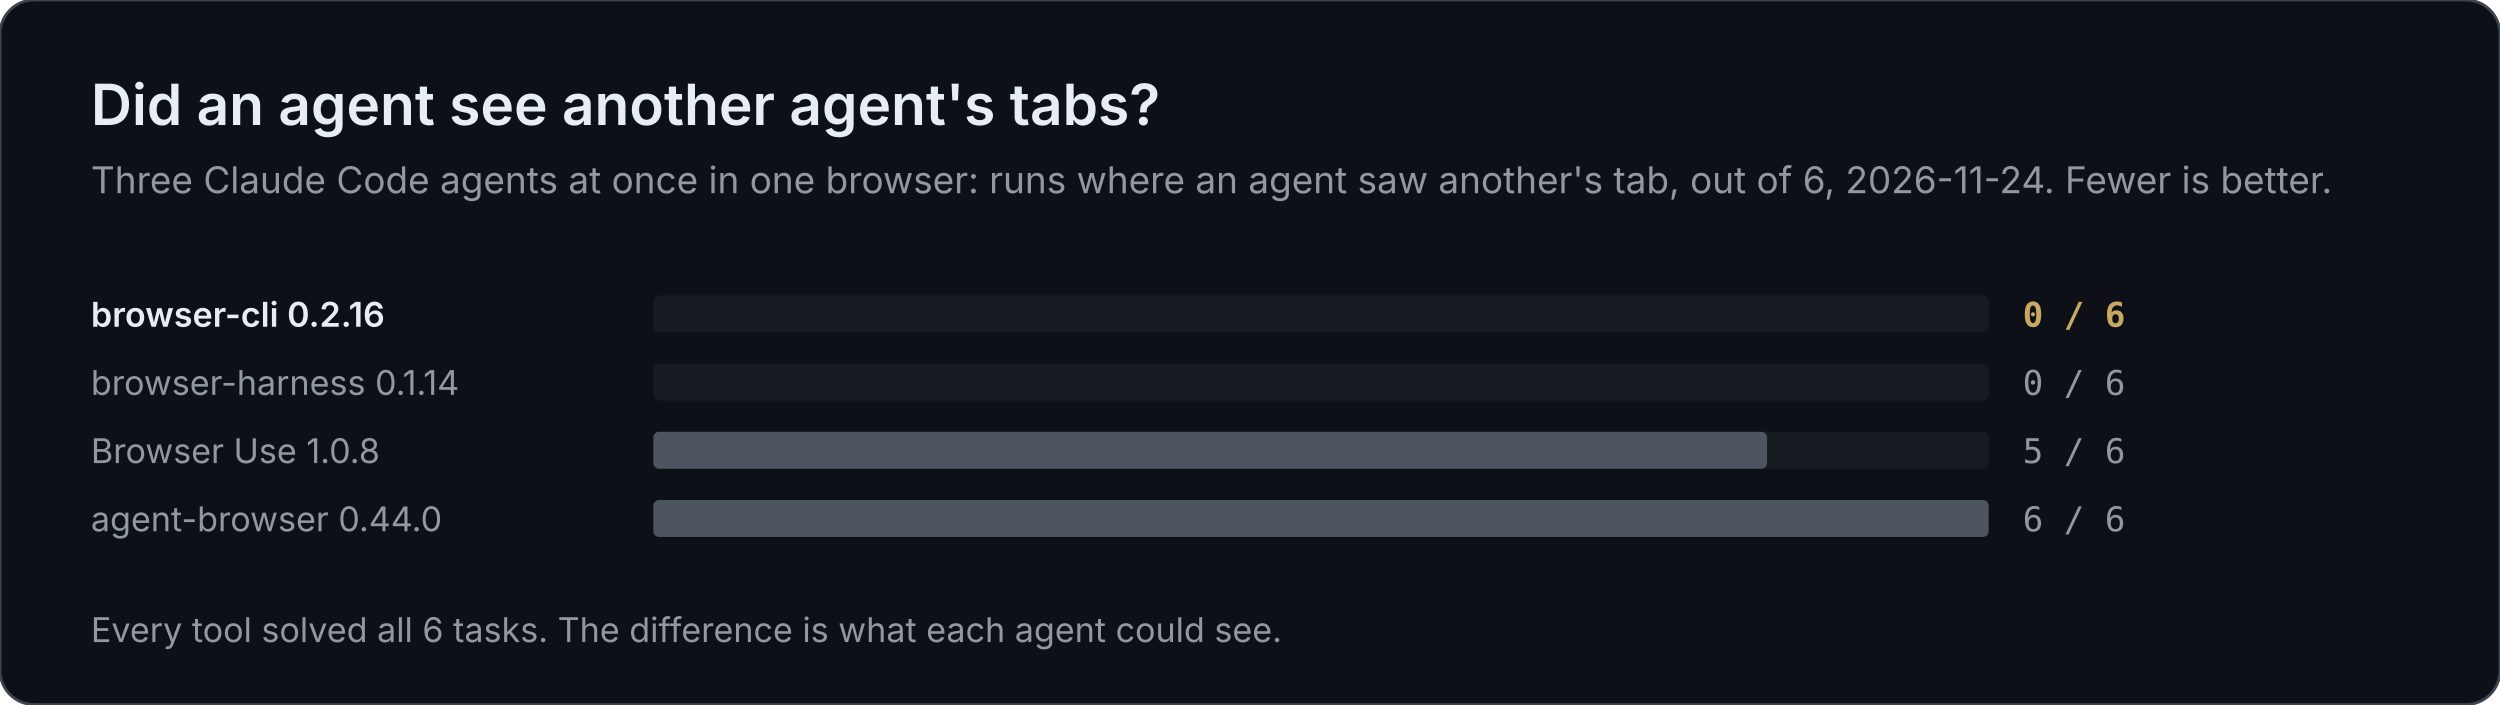
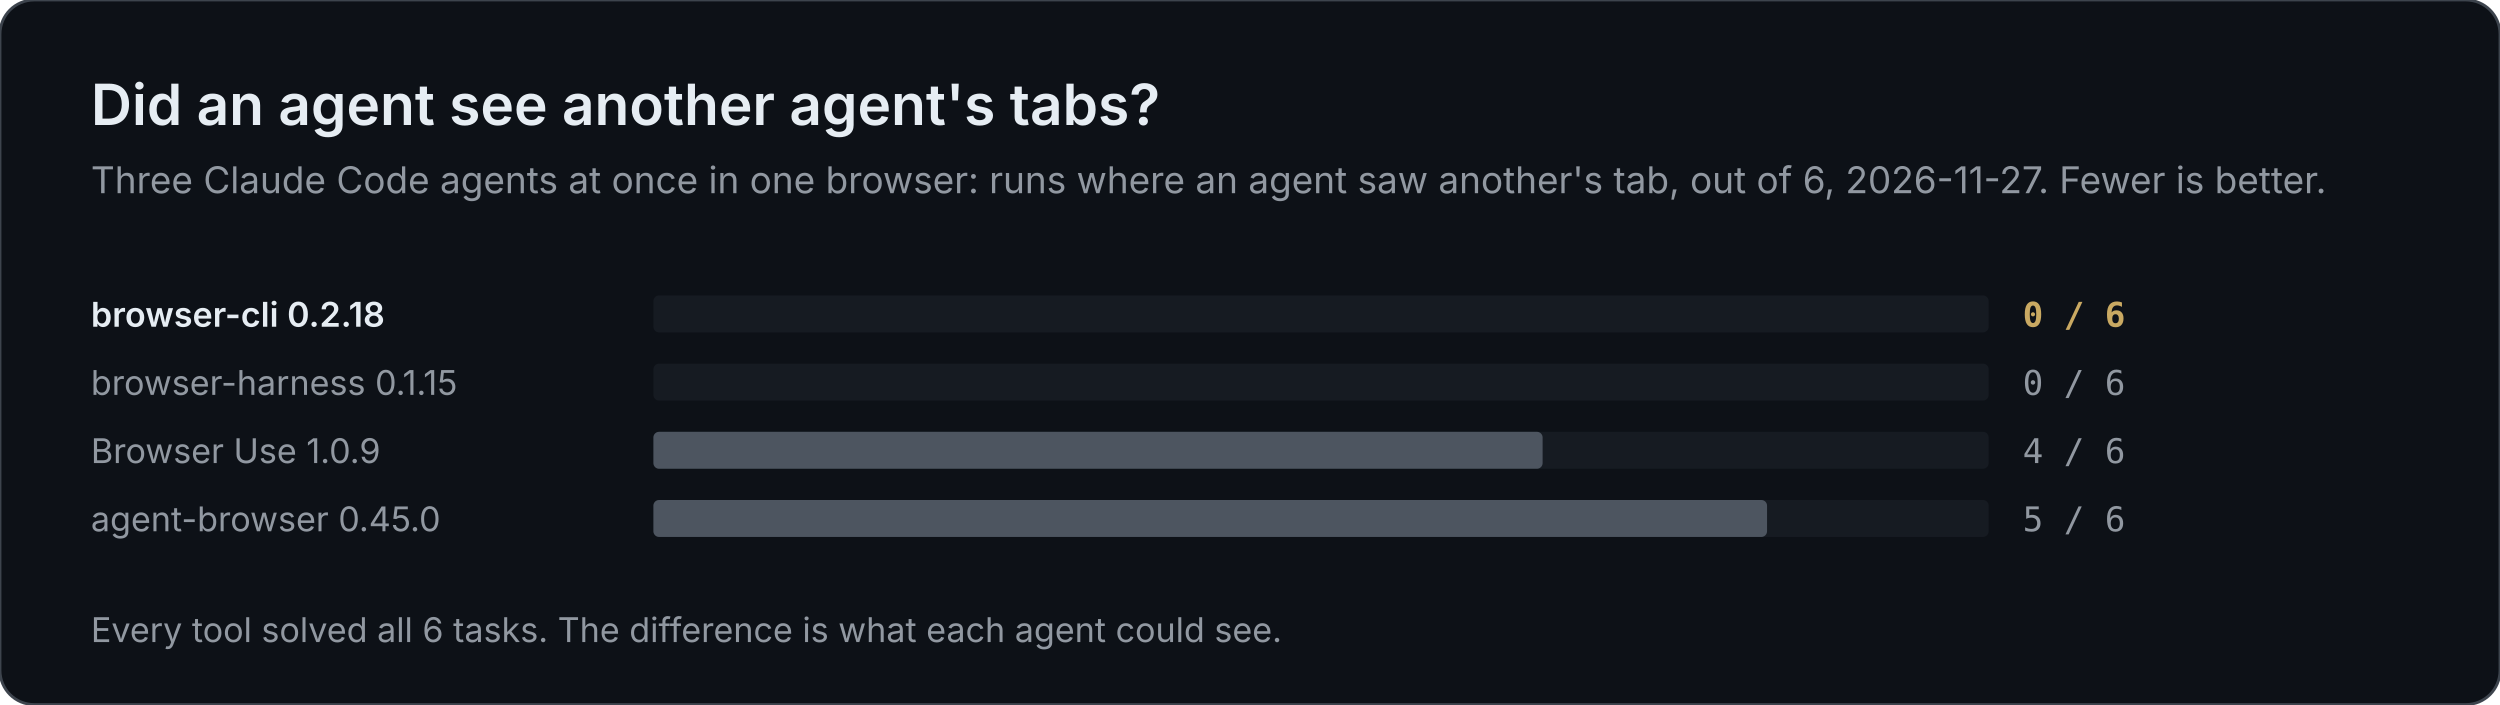
- <svg xmlns="http://www.w3.org/2000/svg" width="880" height="248" viewBox="0 0 880 248" role="img" aria-label="Runs where an agent saw another agent's tab, out of 6: browser-cli 0, browser-harness 0, Browser Use 5, agent-browser 6 (2026-11-24)">
+ <svg xmlns="http://www.w3.org/2000/svg" width="880" height="248" viewBox="0 0 880 248" role="img" aria-label="Runs where an agent saw another agent's tab, out of 6: browser-cli 0, browser-harness 0, Browser Use 4, agent-browser 5 (2026-11-27)">
  <rect width="880" height="248" rx="12" fill="#0d1117" stroke="#3d444d" />
-   <text x="32" y="44" font-family="Inter, -apple-system, 'Segoe UI', Helvetica, Arial, sans-serif" font-size="20" font-weight="600" fill="#e6edf3">Did an agent see another agent's tabs?</text>
-   <text x="32" y="68" font-family="Inter, -apple-system, 'Segoe UI', Helvetica, Arial, sans-serif" font-size="13" fill="#9198a1">Three Claude Code agents at once in one browser: runs where an agent saw another's tab, out of 6, 2026-11-24. Fewer is better.</text>
-   <text x="32" y="115" font-family="Inter, -apple-system, 'Segoe UI', Helvetica, Arial, sans-serif" font-size="12" font-weight="600" fill="#e6edf3">browser-cli 0.2.16</text>
+   <text x="32" y="44" font-family="Inter, -apple-system, 'Segoe UI', Helvetica, Arial, sans-serif" font-size="20" fill="#e6edf3" font-weight="600">Did an agent see another agent's tabs?</text>
+   <text x="32" y="68" font-family="Inter, -apple-system, 'Segoe UI', Helvetica, Arial, sans-serif" font-size="13" fill="#9198a1">Three Claude Code agents at once in one browser: runs where an agent saw another's tab, out of 6, 2026-11-27. Fewer is better.</text>
+   <text x="32" y="115" font-family="Inter, -apple-system, 'Segoe UI', Helvetica, Arial, sans-serif" font-size="12" fill="#e6edf3" font-weight="600">browser-cli 0.2.18</text>
  <rect x="230" y="104" width="470" height="13" rx="2" fill="#161b22" />
  <text x="712" y="115" font-family="'JetBrains Mono', ui-monospace, SFMono-Regular, Menlo, monospace" font-size="12" fill="#C9A962" font-weight="600">0 / 6</text>
-   <text x="32" y="139" font-family="Inter, -apple-system, 'Segoe UI', Helvetica, Arial, sans-serif" font-size="12" fill="#9198a1">browser-harness 0.1.14</text>
+   <text x="32" y="139" font-family="Inter, -apple-system, 'Segoe UI', Helvetica, Arial, sans-serif" font-size="12" fill="#9198a1">browser-harness 0.1.15</text>
  <rect x="230" y="128" width="470" height="13" rx="2" fill="#161b22" />
  <text x="712" y="139" font-family="'JetBrains Mono', ui-monospace, SFMono-Regular, Menlo, monospace" font-size="12" fill="#9198a1">0 / 6</text>
-   <text x="32" y="163" font-family="Inter, -apple-system, 'Segoe UI', Helvetica, Arial, sans-serif" font-size="12" fill="#9198a1">Browser Use 1.0.8</text>
+   <text x="32" y="163" font-family="Inter, -apple-system, 'Segoe UI', Helvetica, Arial, sans-serif" font-size="12" fill="#9198a1">Browser Use 1.0.9</text>
  <rect x="230" y="152" width="470" height="13" rx="2" fill="#161b22" />
-   <rect x="230" y="152" width="392" height="13" rx="2" fill="#4d5560" />
-   <text x="712" y="163" font-family="'JetBrains Mono', ui-monospace, SFMono-Regular, Menlo, monospace" font-size="12" fill="#9198a1">5 / 6</text>
-   <text x="32" y="187" font-family="Inter, -apple-system, 'Segoe UI', Helvetica, Arial, sans-serif" font-size="12" fill="#9198a1">agent-browser 0.44.0</text>
+   <rect x="230" y="152" width="313" height="13" rx="2" fill="#4d5560" />
+   <text x="712" y="163" font-family="'JetBrains Mono', ui-monospace, SFMono-Regular, Menlo, monospace" font-size="12" fill="#9198a1">4 / 6</text>
+   <text x="32" y="187" font-family="Inter, -apple-system, 'Segoe UI', Helvetica, Arial, sans-serif" font-size="12" fill="#9198a1">agent-browser 0.45.0</text>
  <rect x="230" y="176" width="470" height="13" rx="2" fill="#161b22" />
-   <rect x="230" y="176" width="470" height="13" rx="2" fill="#4d5560" />
-   <text x="712" y="187" font-family="'JetBrains Mono', ui-monospace, SFMono-Regular, Menlo, monospace" font-size="12" fill="#9198a1">6 / 6</text>
+   <rect x="230" y="176" width="392" height="13" rx="2" fill="#4d5560" />
+   <text x="712" y="187" font-family="'JetBrains Mono', ui-monospace, SFMono-Regular, Menlo, monospace" font-size="12" fill="#9198a1">5 / 6</text>
  <text x="32" y="226" font-family="Inter, -apple-system, 'Segoe UI', Helvetica, Arial, sans-serif" font-size="12" fill="#9198a1">Every tool solved all 6 tasks. The difference is what each agent could see.</text>
</svg>
